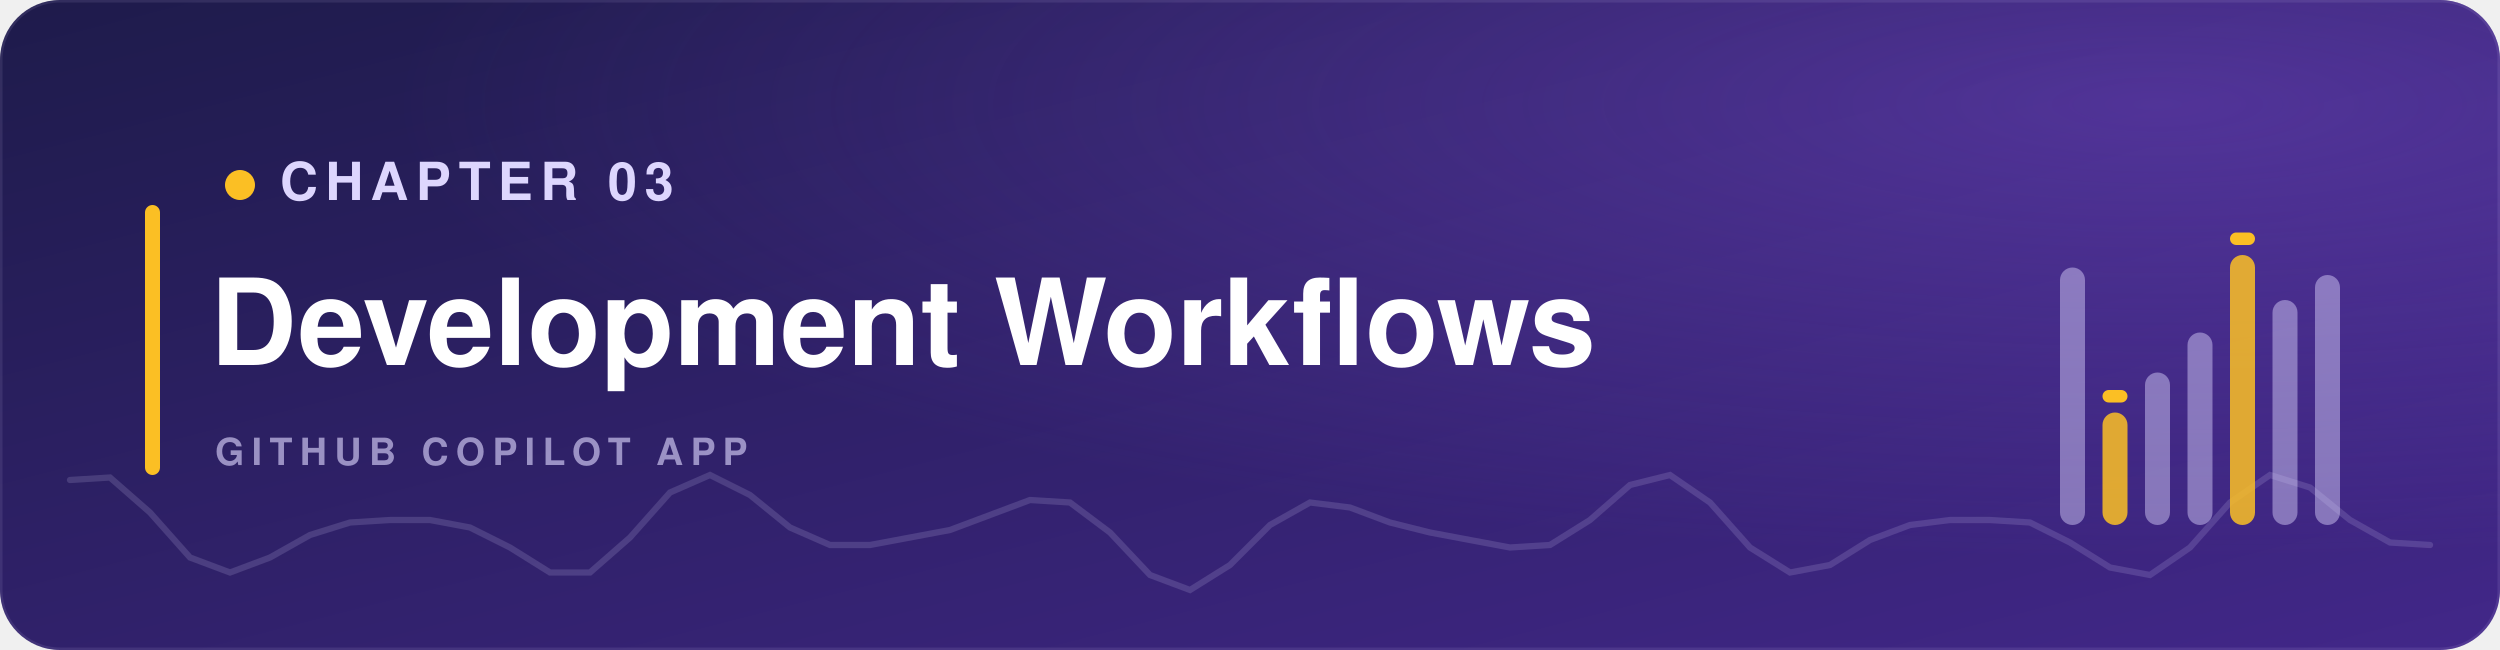
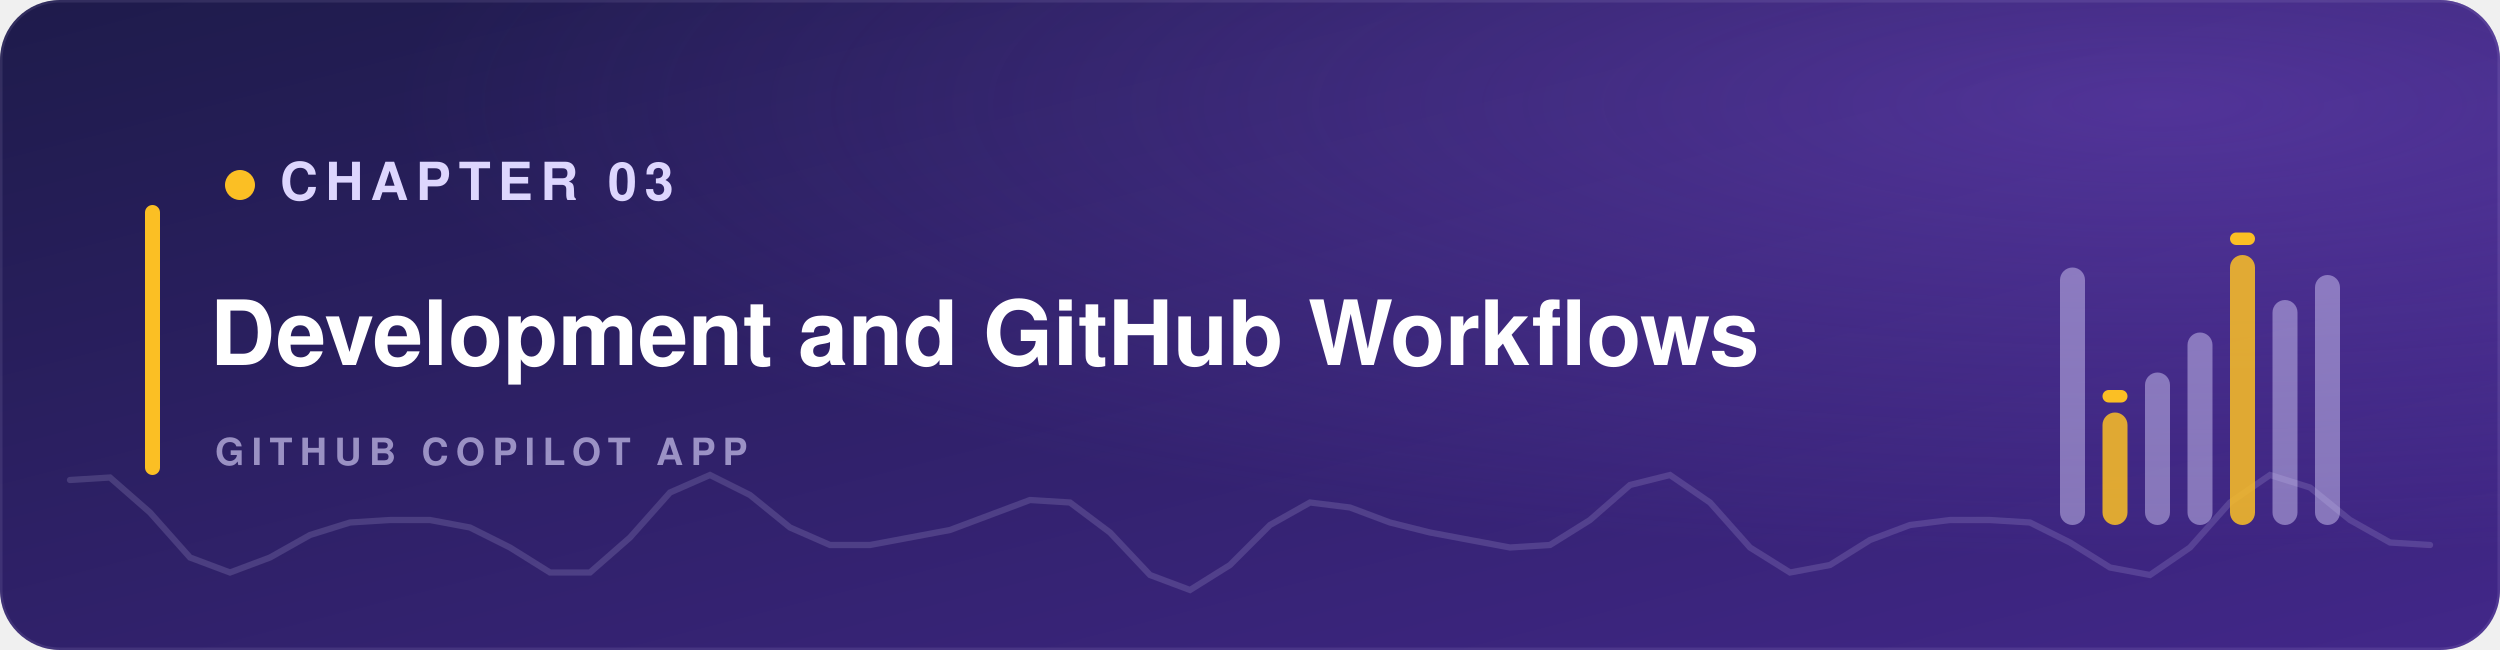
<svg xmlns="http://www.w3.org/2000/svg" width="1000" height="260" viewBox="0 0 1000 260" role="img" aria-labelledby="t03 d03">
  <defs>
    <linearGradient id="bg03" x1="0" y1="0" x2="1" y2="1">
      <stop offset="0" stop-color="#1e1b4b" />
      <stop offset="1" stop-color="#422789" />
    </linearGradient>
    <radialGradient id="gl03" cx="0.86" cy="0.16" r="0.7">
      <stop offset="0" stop-color="#9058f0" stop-opacity="0.34" />
      <stop offset="1" stop-color="#9058f0" stop-opacity="0" />
    </radialGradient>
    <clipPath id="cp03">
      <rect width="1000" height="260" rx="24" />
    </clipPath>
  </defs>
  <g clip-path="url(#cp03)">
    <rect width="1000" height="260" fill="url(#bg03)" />
    <rect width="1000" height="260" fill="url(#gl03)" />
    <rect width="1000" height="260" rx="24" fill="none" stroke="#ddd6fe" stroke-opacity="0.10" stroke-width="2" />
    <path d="M28 192 L44 191 L60 205 L76 223 L92 229 L108 223 L124 214 L140 209 L156 208 L172 208 L188 211 L204 219 L220 229 L236 229 L252 215 L268 197 L284 190 L300 198 L316 211 L332 218 L348 218 L364 215 L380 212 L396 206 L412 200 L428 201 L444 213 L460 230 L476 236 L492 226 L508 210 L524 201 L540 203 L556 209 L572 213 L588 216 L604 219 L620 218 L636 208 L652 194 L668 190 L684 201 L700 219 L716 229 L732 226 L748 216 L764 210 L780 208 L796 208 L812 209 L828 217 L844 227 L860 230 L876 219 L892 201 L908 190 L924 195 L940 208 L956 217 L972 218" fill="none" stroke="#ddd6fe" stroke-opacity="0.16" stroke-width="2.5" stroke-linecap="round" />
    <g>
      <rect x="824" y="107" width="10" height="103" rx="5" fill="#ddd6fe" opacity="0.45" />
      <rect x="841" y="165" width="10" height="45" rx="5" fill="#fbbf24" opacity="0.85" />
      <rect x="841" y="156" width="10" height="5" rx="2.5" fill="#fbbf24" />
      <rect x="858" y="149" width="10" height="61" rx="5" fill="#ddd6fe" opacity="0.45" />
      <rect x="875" y="133" width="10" height="77" rx="5" fill="#ddd6fe" opacity="0.45" />
      <rect x="892" y="102" width="10" height="108" rx="5" fill="#fbbf24" opacity="0.85" />
      <rect x="892" y="93" width="10" height="5" rx="2.5" fill="#fbbf24" />
      <rect x="909" y="120" width="10" height="90" rx="5" fill="#ddd6fe" opacity="0.45" />
      <rect x="926" y="110" width="10" height="100" rx="5" fill="#ddd6fe" opacity="0.45" />
    </g>
    <rect x="58" y="82" width="6" height="108" rx="3" fill="#fbbf24" />
    <g font-family="Helvetica, Arial, sans-serif">
      <circle cx="96" cy="74" r="6" fill="#fbbf24" />
      <text x="112" y="80" fill="#ddd6fe" font-size="21" font-weight="700" letter-spacing="3">CHAPTER 03</text>
-       <text x="84" y="146" fill="#ffffff" font-size="48" font-weight="800">Development Workflows</text>
+       <text x="84" y="146" fill="#ffffff" font-size="36" font-weight="800">Development and GitHub Workflows</text>
      <text x="86" y="186" fill="#ddd6fe" font-size="15" font-weight="600" letter-spacing="3" opacity="0.62">GITHUB COPILOT APP</text>
    </g>
  </g>
</svg>
